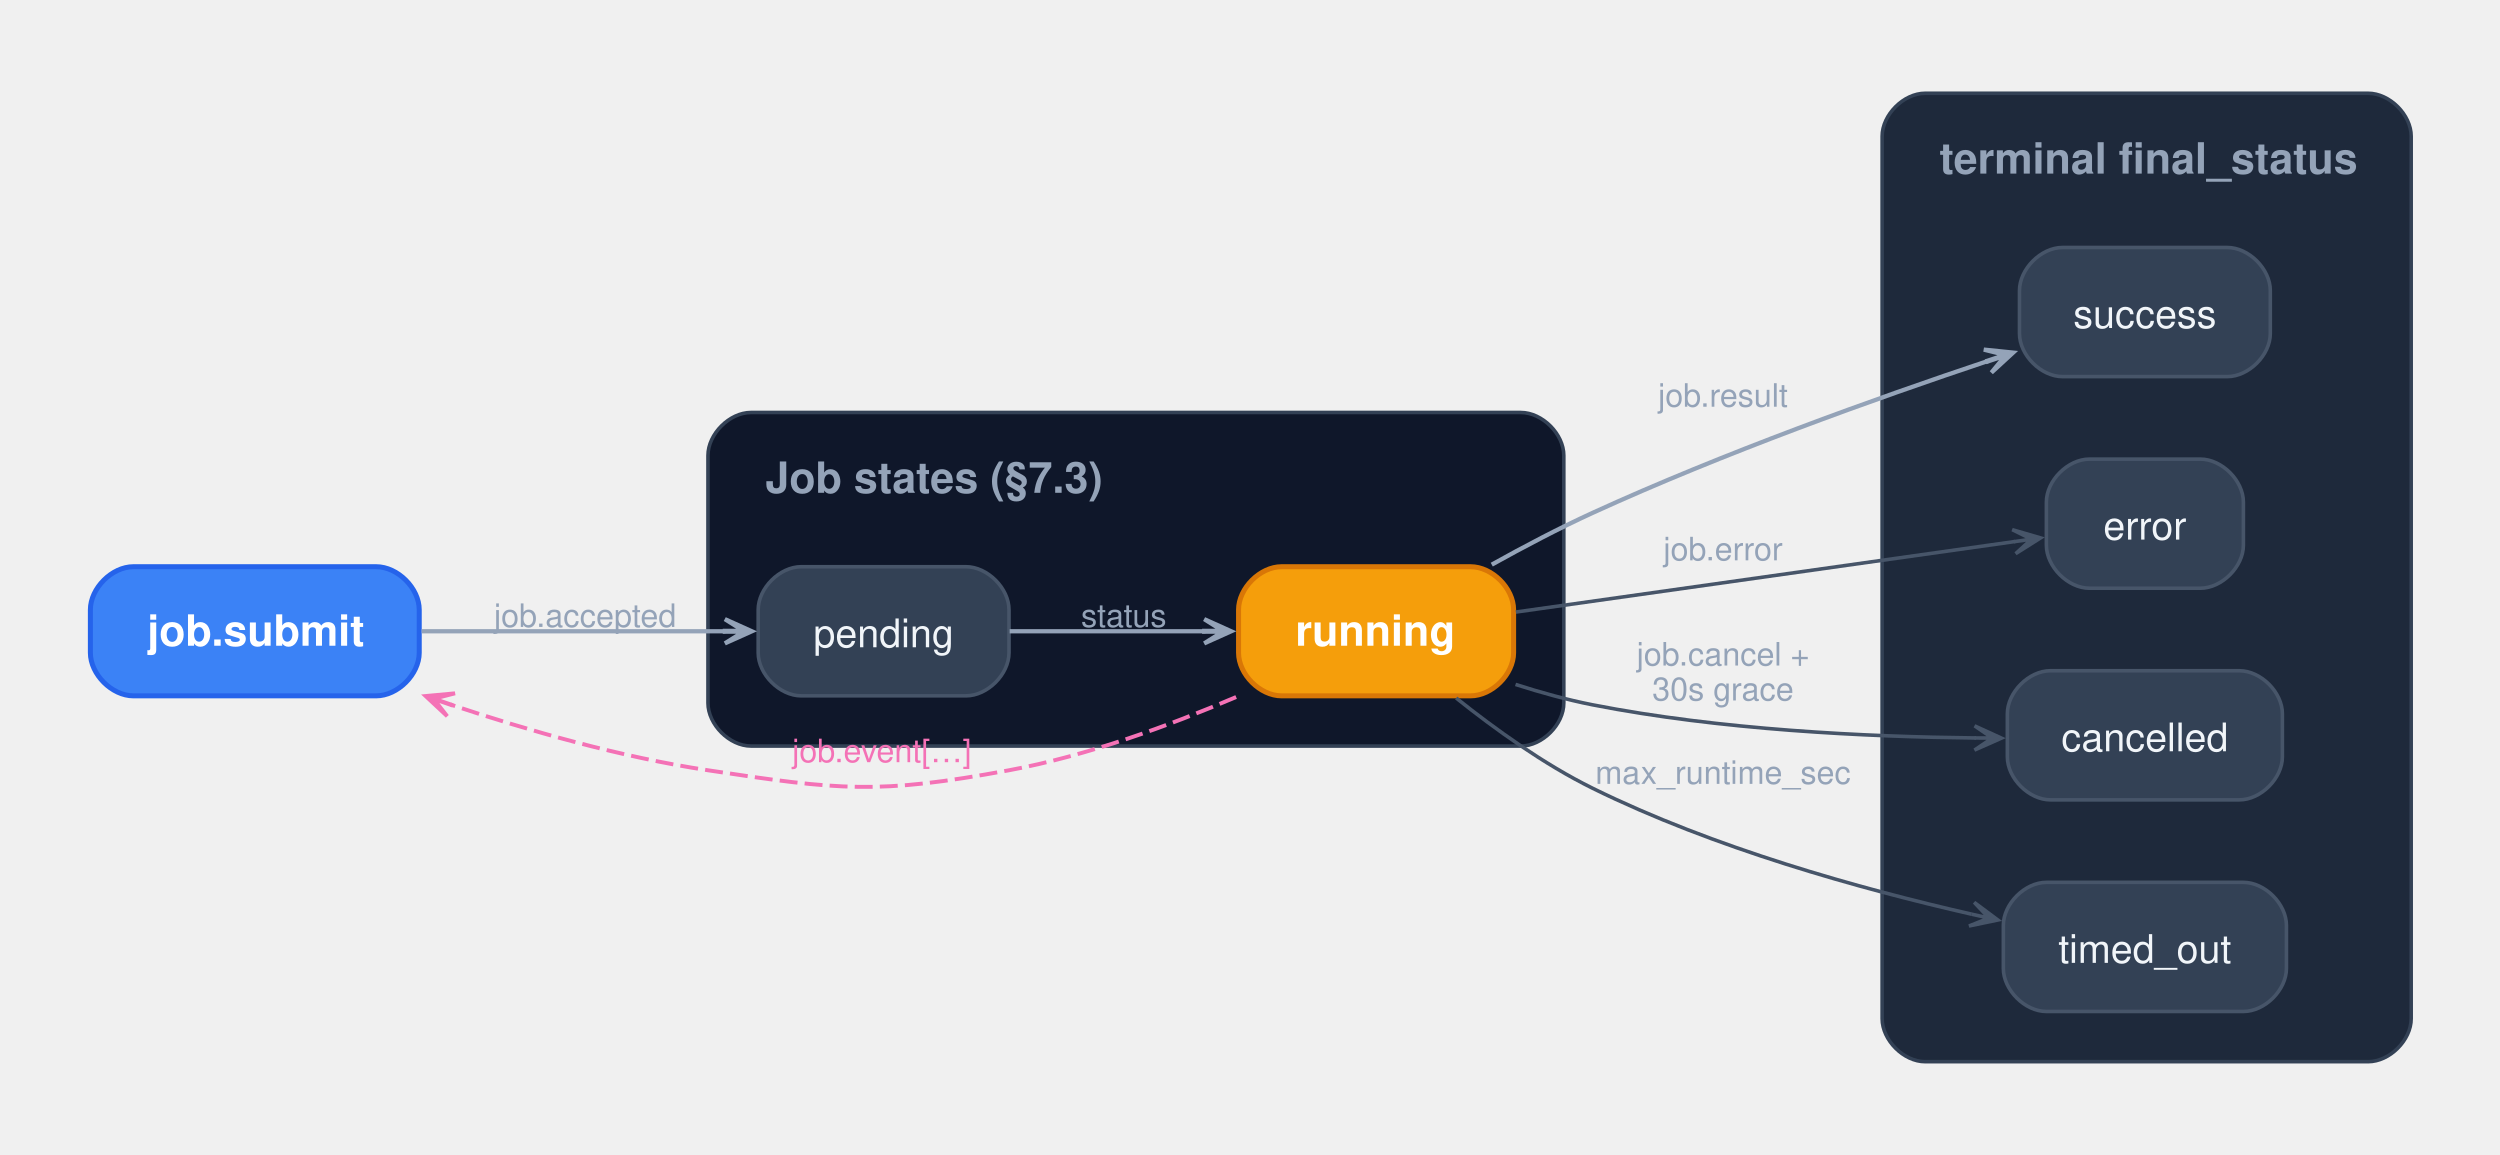
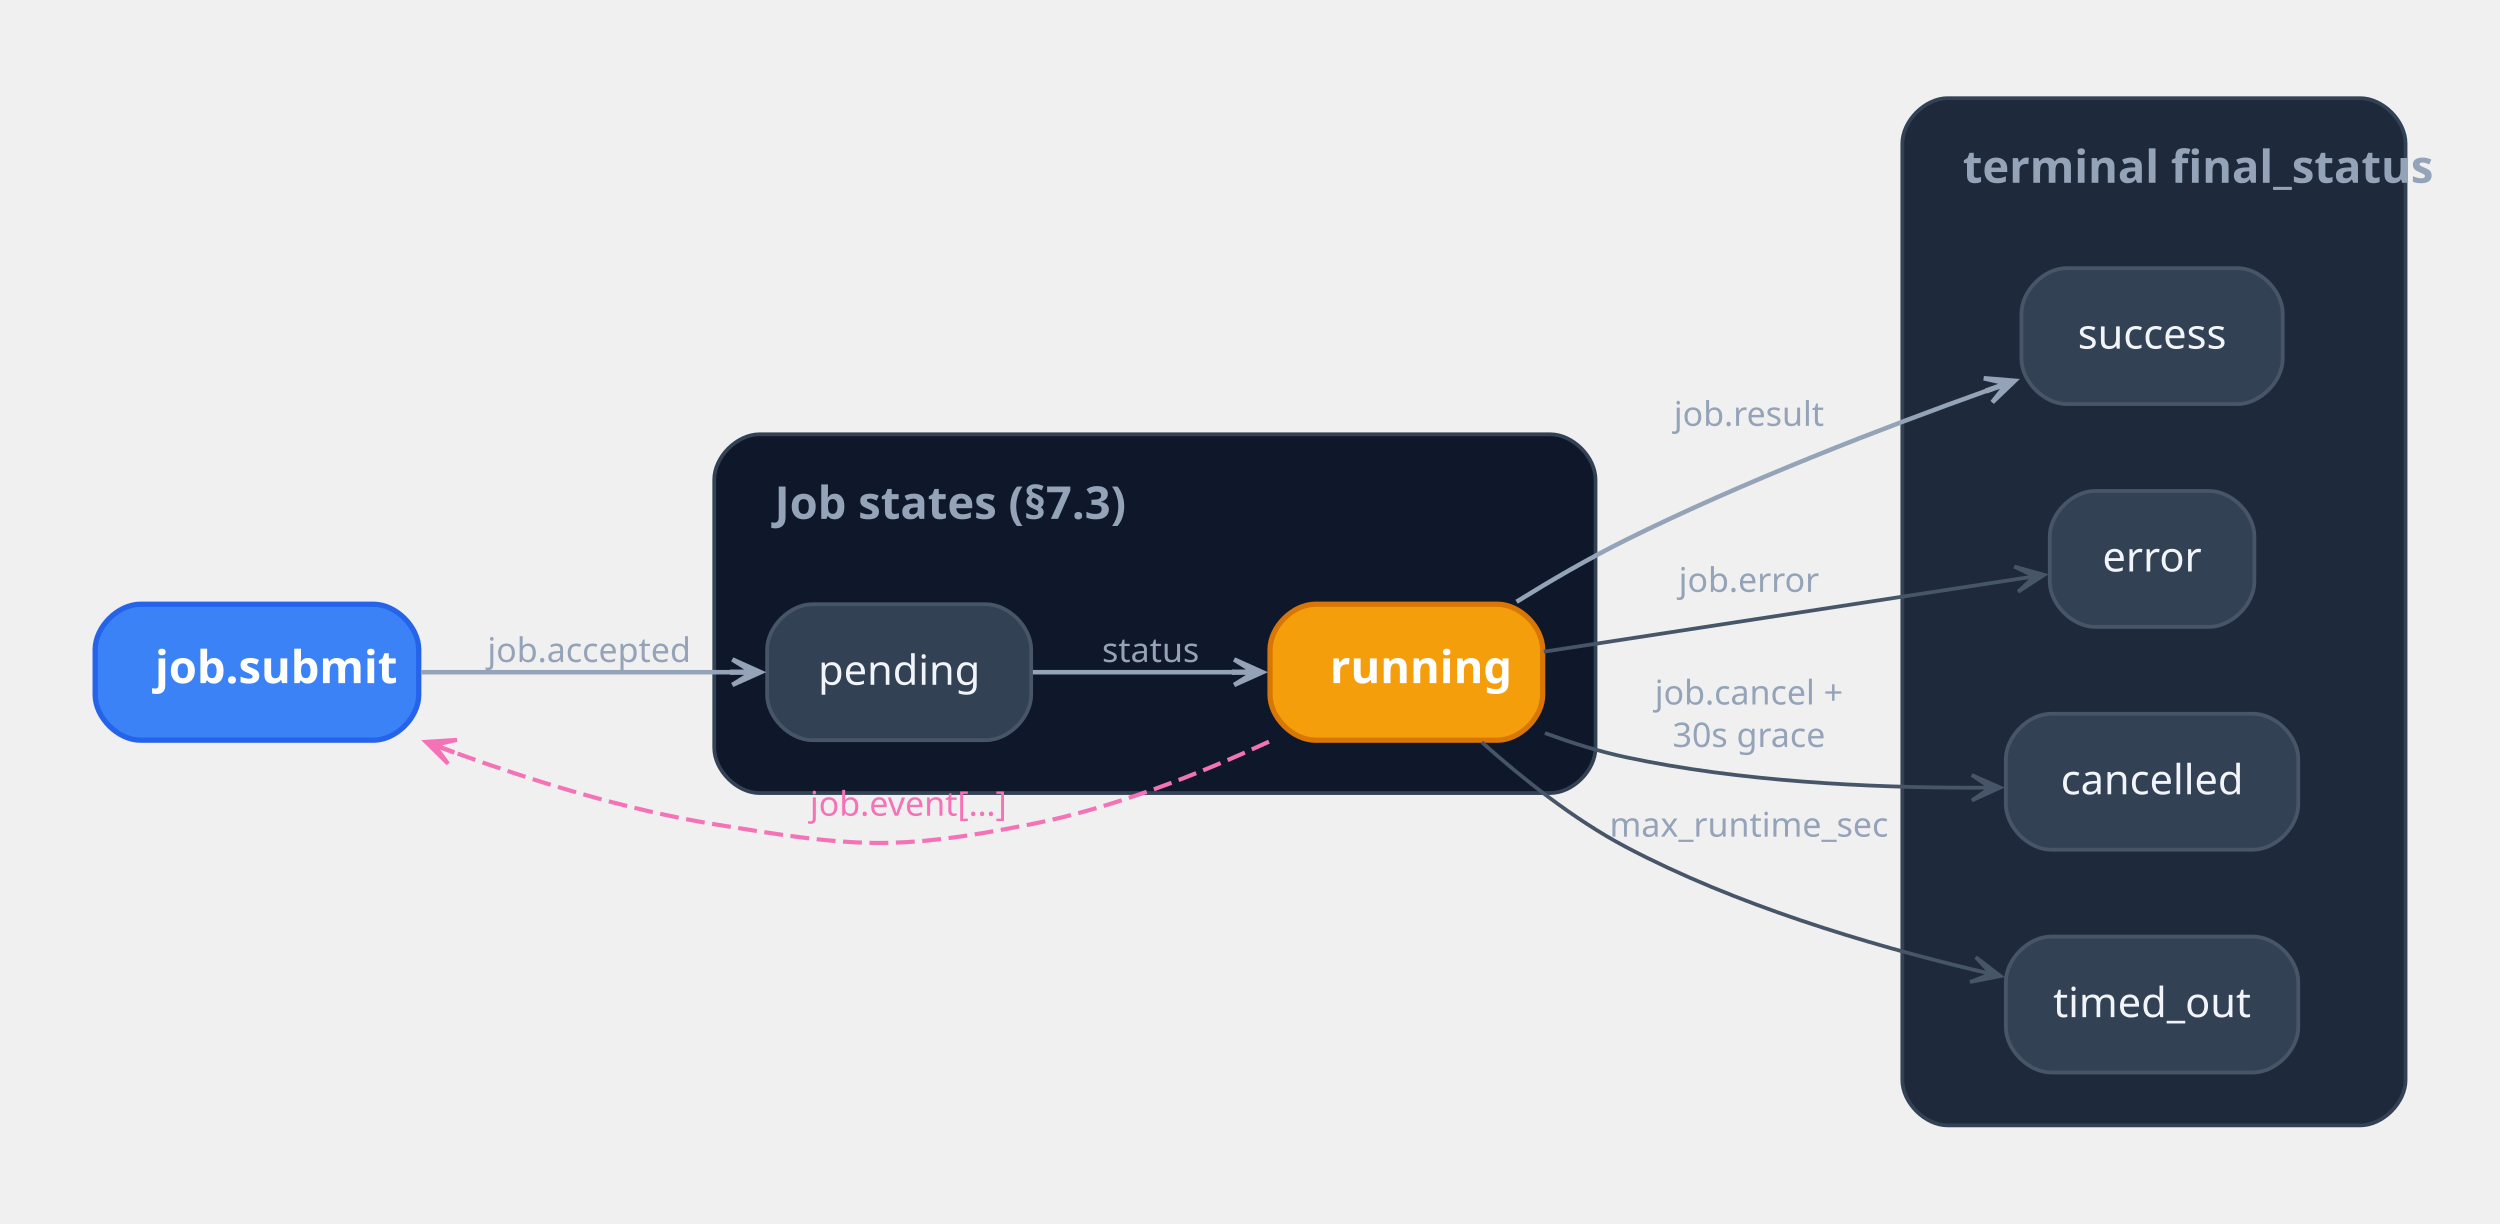
- <svg xmlns="http://www.w3.org/2000/svg" width="697pt" height="322pt" viewBox="0.00 0.00 697.00 322.00">
-   <g id="graph0" class="graph" transform="scale(1 1) rotate(0) translate(25.2 304)">
+ <svg xmlns="http://www.w3.org/2000/svg" width="662pt" height="324pt" viewBox="0.00 0.00 662.00 324.00">
+   <g id="graph0" class="graph" transform="scale(1 1) rotate(0) translate(25.2 306)">
    <g id="clust1" class="cluster">
-       <path fill="#0f172a" stroke="#334155" d="M184.18,-96C184.18,-96 398.79,-96 398.79,-96 404.79,-96 410.79,-102 410.79,-108 410.79,-108 410.79,-177 410.79,-177 410.79,-183 404.79,-189 398.79,-189 398.79,-189 184.18,-189 184.18,-189 178.18,-189 172.18,-183 172.18,-177 172.18,-177 172.18,-108 172.18,-108 172.18,-102 178.18,-96 184.18,-96" />
-       <text xml:space="preserve" text-anchor="start" x="188.18" y="-166.6" font-family="Helvetica,sans-Serif" font-weight="bold" font-size="12.00" fill="#94a3b8">Job states (§7.3)</text>
+       <path fill="#0f172a" stroke="#334155" d="M175.93,-96C175.93,-96 385.29,-96 385.29,-96 391.29,-96 397.29,-102 397.29,-108 397.29,-108 397.29,-179 397.29,-179 397.29,-185 391.29,-191 385.29,-191 385.29,-191 175.93,-191 175.93,-191 169.93,-191 163.93,-185 163.93,-179 163.93,-179 163.93,-108 163.93,-108 163.93,-102 169.93,-96 175.93,-96" />
+       <text xml:space="preserve" text-anchor="start" x="179.93" y="-168.6" font-family="TT Commons Pro Trial" font-weight="bold" font-size="12.00" fill="#94a3b8">Job states (§7.3)</text>
    </g>
    <g id="clust2" class="cluster">
-       <path fill="#1e293b" stroke="#334155" d="M511.54,-8C511.54,-8 635.04,-8 635.04,-8 641.04,-8 647.04,-14 647.04,-20 647.04,-20 647.04,-266 647.04,-266 647.04,-272 641.04,-278 635.04,-278 635.04,-278 511.54,-278 511.54,-278 505.54,-278 499.54,-272 499.54,-266 499.54,-266 499.54,-20 499.54,-20 499.54,-14 505.54,-8 511.54,-8" />
-       <text xml:space="preserve" text-anchor="start" x="515.54" y="-255.6" font-family="Helvetica,sans-Serif" font-weight="bold" font-size="12.00" fill="#94a3b8">terminal final_status</text>
+       <path fill="#1e293b" stroke="#334155" d="M490.54,-8C490.54,-8 599.79,-8 599.79,-8 605.79,-8 611.79,-14 611.79,-20 611.79,-20 611.79,-268 611.79,-268 611.79,-274 605.79,-280 599.79,-280 599.79,-280 490.54,-280 490.54,-280 484.54,-280 478.54,-274 478.54,-268 478.54,-268 478.54,-20 478.54,-20 478.54,-14 484.54,-8 490.54,-8" />
+       <text xml:space="preserve" text-anchor="start" x="494.54" y="-257.6" font-family="TT Commons Pro Trial" font-weight="bold" font-size="12.00" fill="#94a3b8">terminal final_status</text>
    </g>
    <g id="node1" class="node">
-       <path fill="#3b82f6" stroke="#2563eb" stroke-width="1.4" d="M79.68,-146C79.68,-146 12,-146 12,-146 6,-146 0,-140 0,-134 0,-134 0,-122 0,-122 0,-116 6,-110 12,-110 12,-110 79.68,-110 79.68,-110 85.68,-110 91.68,-116 91.68,-122 91.68,-122 91.68,-134 91.68,-134 91.68,-140 85.68,-146 79.68,-146" />
-       <text xml:space="preserve" text-anchor="start" x="15.84" y="-123.97" font-family="Helvetica,sans-Serif" font-weight="bold" font-size="12.00" fill="white">job.submit</text>
+       <path fill="#3b82f6" stroke="#2563eb" stroke-width="1.4" d="M73.68,-146C73.68,-146 12,-146 12,-146 6,-146 0,-140 0,-134 0,-134 0,-122 0,-122 0,-116 6,-110 12,-110 12,-110 73.68,-110 73.68,-110 79.68,-110 85.68,-116 85.68,-122 85.68,-122 85.68,-134 85.68,-134 85.68,-140 79.68,-146 73.68,-146" />
+       <text xml:space="preserve" text-anchor="start" x="15.84" y="-125.1" font-family="TT Commons Pro Trial" font-weight="bold" font-size="12.00" fill="white">job.submit</text>
    </g>
    <g id="node2" class="node">
-       <path fill="#334155" stroke="#475569" d="M244.11,-146C244.11,-146 198.18,-146 198.18,-146 192.18,-146 186.18,-140 186.18,-134 186.18,-134 186.18,-122 186.18,-122 186.18,-116 192.18,-110 198.18,-110 198.18,-110 244.11,-110 244.11,-110 250.11,-110 256.11,-116 256.11,-122 256.11,-122 256.11,-134 256.11,-134 256.11,-140 250.11,-146 244.11,-146" />
-       <text xml:space="preserve" text-anchor="middle" x="221.15" y="-123.55" font-family="Helvetica,sans-Serif" font-size="11.00" fill="#f1f5f9">pending</text>
+       <path fill="#334155" stroke="#475569" d="M235.86,-146C235.86,-146 189.93,-146 189.93,-146 183.93,-146 177.93,-140 177.93,-134 177.93,-134 177.93,-122 177.93,-122 177.93,-116 183.93,-110 189.93,-110 189.93,-110 235.86,-110 235.86,-110 241.86,-110 247.86,-116 247.86,-122 247.86,-122 247.86,-134 247.86,-134 247.86,-140 241.86,-146 235.86,-146" />
+       <text xml:space="preserve" text-anchor="middle" x="212.9" y="-124.67" font-family="TT Commons Pro Trial" font-size="11.00" fill="#f1f5f9">pending</text>
    </g>
    <g id="edge1" class="edge">
-       <path fill="none" stroke="#94a3b8" stroke-width="1.2" d="M92.37,-128C118.57,-128 151.29,-128 177.06,-128" />
-       <polygon fill="#94a3b8" stroke="#94a3b8" stroke-width="1.2" points="184.4,-128 176.9,-131.38 182.12,-128.1 176.9,-128.1 176.9,-128 176.9,-127.9 182.12,-127.9 176.9,-124.63 184.4,-128" />
-       <text xml:space="preserve" text-anchor="middle" x="137.93" y="-129.2" font-family="Helvetica,sans-Serif" font-size="9.00" fill="#94a3b8">job.accepted</text>
+       <path fill="none" stroke="#94a3b8" stroke-width="1.2" d="M86.25,-128C111.56,-128 143.61,-128 169.01,-128" />
+       <polygon fill="#94a3b8" stroke="#94a3b8" stroke-width="1.2" points="176.23,-128 168.73,-131.38 173.94,-128.1 168.73,-128.1 168.73,-128 168.73,-127.9 173.94,-127.9 168.73,-124.63 176.23,-128" />
+       <text xml:space="preserve" text-anchor="middle" x="130.81" y="-130.7" font-family="TT Commons Pro Trial" font-size="9.00" fill="#94a3b8">job.accepted</text>
    </g>
    <g id="node3" class="node">
-       <path fill="#f59e0b" stroke="#d97706" stroke-width="1.4" d="M384.79,-146C384.79,-146 332.11,-146 332.11,-146 326.11,-146 320.11,-140 320.11,-134 320.11,-134 320.11,-122 320.11,-122 320.11,-116 326.11,-110 332.11,-110 332.11,-110 384.79,-110 384.79,-110 390.79,-110 396.79,-116 396.79,-122 396.79,-122 396.79,-134 396.79,-134 396.79,-140 390.79,-146 384.79,-146" />
-       <text xml:space="preserve" text-anchor="start" x="335.95" y="-123.97" font-family="Helvetica,sans-Serif" font-weight="bold" font-size="12.00" fill="white">running</text>
+       <path fill="#f59e0b" stroke="#d97706" stroke-width="1.4" d="M371.29,-146C371.29,-146 323.11,-146 323.11,-146 317.11,-146 311.11,-140 311.11,-134 311.11,-134 311.11,-122 311.11,-122 311.11,-116 317.11,-110 323.11,-110 323.11,-110 371.29,-110 371.29,-110 377.29,-110 383.29,-116 383.29,-122 383.29,-122 383.29,-134 383.29,-134 383.29,-140 377.29,-146 371.29,-146" />
+       <text xml:space="preserve" text-anchor="start" x="326.95" y="-125.1" font-family="TT Commons Pro Trial" font-weight="bold" font-size="12.00" fill="white">running</text>
    </g>
    <g id="edge2" class="edge">
-       <path fill="none" stroke="#94a3b8" stroke-width="1.2" d="M256.29,-128C272.84,-128 292.97,-128 310.9,-128" />
-       <polygon fill="#94a3b8" stroke="#94a3b8" stroke-width="1.2" points="318.04,-128 310.54,-131.38 315.75,-128.1 310.54,-128.1 310.54,-128 310.54,-127.9 315.75,-127.9 310.54,-124.63 318.04,-128" />
-       <text xml:space="preserve" text-anchor="middle" x="288.11" y="-129.2" font-family="Helvetica,sans-Serif" font-size="9.00" fill="#94a3b8">status</text>
+       <path fill="none" stroke="#94a3b8" stroke-width="1.2" d="M248.31,-128C264.61,-128 284.28,-128 301.7,-128" />
+       <polygon fill="#94a3b8" stroke="#94a3b8" stroke-width="1.2" points="309.11,-128 301.61,-131.38 306.82,-128.1 301.61,-128.1 301.61,-128 301.61,-127.9 306.82,-127.9 301.61,-124.63 309.11,-128" />
+       <text xml:space="preserve" text-anchor="middle" x="279.49" y="-130.7" font-family="TT Commons Pro Trial" font-size="9.00" fill="#94a3b8">status</text>
    </g>
    <g id="edge7" class="edge">
-       <path fill="none" stroke="#f472b6" stroke-width="1.1" stroke-dasharray="5,2" d="M319.43,-109.67C300.81,-101.69 277.78,-93.25 256.11,-89.25 219.43,-82.48 209.06,-83.68 172.18,-89.25 148.12,-92.88 122.3,-100.24 100.4,-107.57" />
-       <polygon fill="#f472b6" stroke="#f472b6" stroke-width="1.1" points="93.47,-109.94 99.48,-104.32 95.74,-109.11 100.55,-107.46 100.57,-107.51 100.58,-107.56 95.77,-109.2 101.66,-110.7 93.47,-109.94" />
-       <text xml:space="preserve" text-anchor="start" x="195.65" y="-91.5" font-family="Helvetica,sans-Serif" font-size="9.00" fill="#f472b6">job.event[…]</text>
+       <path fill="none" stroke="#f472b6" stroke-width="1.1" stroke-dasharray="5,2" d="M310.82,-109.61C292.55,-101.13 269.58,-92.02 247.86,-87.75 211.26,-80.55 200.75,-81.74 163.93,-87.75 140.56,-91.56 115.59,-99.29 94.52,-106.97" />
+       <polygon fill="#f472b6" stroke="#f472b6" stroke-width="1.1" points="87.6,-109.54 93.45,-103.76 89.84,-108.66 94.61,-106.88 94.63,-106.93 94.64,-106.97 89.87,-108.75 95.8,-110.09 87.6,-109.54" />
+       <text xml:space="preserve" text-anchor="start" x="189.27" y="-90" font-family="TT Commons Pro Trial" font-size="9.00" fill="#f472b6">job.event[…]</text>
    </g>
    <g id="node4" class="node">
-       <path fill="#334155" stroke="#475569" d="M595.76,-235C595.76,-235 549.83,-235 549.83,-235 543.83,-235 537.83,-229 537.83,-223 537.83,-223 537.83,-211 537.83,-211 537.83,-205 543.83,-199 549.83,-199 549.83,-199 595.76,-199 595.76,-199 601.76,-199 607.76,-205 607.76,-211 607.76,-211 607.76,-223 607.76,-223 607.76,-229 601.76,-235 595.76,-235" />
-       <text xml:space="preserve" text-anchor="middle" x="572.79" y="-212.55" font-family="Helvetica,sans-Serif" font-size="11.00" fill="#f1f5f9">success</text>
+       <path fill="#334155" stroke="#475569" d="M567.26,-235C567.26,-235 522.08,-235 522.08,-235 516.08,-235 510.08,-229 510.08,-223 510.08,-223 510.08,-211 510.08,-211 510.08,-205 516.08,-199 522.08,-199 522.08,-199 567.26,-199 567.26,-199 573.26,-199 579.26,-205 579.26,-211 579.26,-211 579.26,-223 579.26,-223 579.26,-229 573.26,-235 567.26,-235" />
+       <text xml:space="preserve" text-anchor="middle" x="544.67" y="-213.68" font-family="TT Commons Pro Trial" font-size="11.00" fill="#f1f5f9">success</text>
    </g>
    <g id="edge3" class="edge">
-       <path fill="none" stroke="#94a3b8" stroke-width="1.2" d="M390.7,-146.58C399.62,-151.55 409.46,-156.73 418.79,-161 455.11,-177.62 497.92,-192.95 529.01,-203.35" />
-       <polygon fill="#94a3b8" stroke="#94a3b8" stroke-width="1.2" points="536.06,-205.69 527.88,-206.53 533.86,-205.06 528.91,-203.42 528.94,-203.33 528.97,-203.23 533.92,-204.87 530,-200.12 536.06,-205.69" />
-       <text xml:space="preserve" text-anchor="middle" x="455.17" y="-190.61" font-family="Helvetica,sans-Serif" font-size="9.00" fill="#94a3b8">job.result</text>
+       <path fill="none" stroke="#94a3b8" stroke-width="1.2" d="M376.38,-146.65C385.42,-152.26 395.61,-158.19 405.29,-163 436.58,-178.54 473.51,-192.76 501.34,-202.7" />
+       <polygon fill="#94a3b8" stroke="#94a3b8" stroke-width="1.2" points="508.29,-205.16 500.1,-205.84 506.1,-204.49 501.19,-202.75 501.22,-202.66 501.26,-202.56 506.17,-204.3 502.35,-199.47 508.29,-205.16" />
+       <text xml:space="preserve" text-anchor="middle" x="437.92" y="-193.23" font-family="TT Commons Pro Trial" font-size="9.00" fill="#94a3b8">job.result</text>
    </g>
    <g id="node5" class="node">
-       <path fill="#334155" stroke="#475569" d="M588.26,-176C588.26,-176 557.33,-176 557.33,-176 551.33,-176 545.33,-170 545.33,-164 545.33,-164 545.33,-152 545.33,-152 545.33,-146 551.33,-140 557.33,-140 557.33,-140 588.26,-140 588.26,-140 594.26,-140 600.26,-146 600.26,-152 600.26,-152 600.26,-164 600.26,-164 600.26,-170 594.26,-176 588.26,-176" />
-       <text xml:space="preserve" text-anchor="middle" x="572.79" y="-153.55" font-family="Helvetica,sans-Serif" font-size="11.00" fill="#f1f5f9">error</text>
+       <path fill="#334155" stroke="#475569" d="M559.76,-176C559.76,-176 529.58,-176 529.58,-176 523.58,-176 517.58,-170 517.58,-164 517.58,-164 517.58,-152 517.58,-152 517.58,-146 523.58,-140 529.58,-140 529.58,-140 559.76,-140 559.76,-140 565.76,-140 571.76,-146 571.76,-152 571.76,-152 571.76,-164 571.76,-164 571.76,-170 565.76,-176 559.76,-176" />
+       <text xml:space="preserve" text-anchor="middle" x="544.67" y="-154.68" font-family="TT Commons Pro Trial" font-size="11.00" fill="#f1f5f9">error</text>
    </g>
    <g id="edge4" class="edge">
-       <path fill="none" stroke="#475569" d="M397.41,-133.36C436.89,-138.94 498.2,-147.6 536.61,-153.03" />
-       <polygon fill="#475569" stroke="#475569" points="543.71,-154.03 535.81,-156.33 541.2,-153.68 536.28,-152.98 536.28,-152.98 536.28,-152.98 541.2,-153.68 536.76,-149.64 543.71,-154.03" />
-       <text xml:space="preserve" text-anchor="middle" x="455.17" y="-147.77" font-family="Helvetica,sans-Serif" font-size="9.00" fill="#94a3b8">job.error</text>
+       <path fill="none" stroke="#475569" d="M383.6,-133.43C419.09,-138.88 473.42,-147.22 508.75,-152.64" />
+       <polygon fill="#475569" stroke="#475569" points="516.09,-153.77 508.17,-155.97 513.59,-153.38 508.68,-152.63 508.68,-152.63 508.68,-152.63 513.59,-153.38 509.19,-149.29 516.09,-153.77" />
+       <text xml:space="preserve" text-anchor="middle" x="437.92" y="-149.27" font-family="TT Commons Pro Trial" font-size="9.00" fill="#94a3b8">job.error</text>
    </g>
    <g id="node6" class="node">
-       <path fill="#334155" stroke="#475569" d="M599.13,-117C599.13,-117 546.45,-117 546.45,-117 540.45,-117 534.45,-111 534.45,-105 534.45,-105 534.45,-93 534.45,-93 534.45,-87 540.45,-81 546.45,-81 546.45,-81 599.13,-81 599.13,-81 605.13,-81 611.13,-87 611.13,-93 611.13,-93 611.13,-105 611.13,-105 611.13,-111 605.13,-117 599.13,-117" />
-       <text xml:space="preserve" text-anchor="middle" x="572.79" y="-94.55" font-family="Helvetica,sans-Serif" font-size="11.00" fill="#f1f5f9">cancelled</text>
+       <path fill="#334155" stroke="#475569" d="M571.38,-117C571.38,-117 517.95,-117 517.95,-117 511.95,-117 505.95,-111 505.95,-105 505.95,-105 505.95,-93 505.95,-93 505.95,-87 511.95,-81 517.95,-81 517.95,-81 571.38,-81 571.38,-81 577.38,-81 583.38,-87 583.38,-93 583.38,-93 583.38,-105 583.38,-105 583.38,-111 577.38,-117 571.38,-117" />
+       <text xml:space="preserve" text-anchor="middle" x="544.67" y="-95.67" font-family="TT Commons Pro Trial" font-size="11.00" fill="#f1f5f9">cancelled</text>
    </g>
    <g id="edge5" class="edge">
-       <path fill="none" stroke="#475569" d="M397.33,-113.18C404.37,-110.92 411.73,-108.89 418.79,-107.5 454.22,-100.54 495.1,-98.57 525.68,-98.25" />
-       <polygon fill="#475569" stroke="#475569" points="532.8,-98.21 525.32,-101.63 530.27,-98.23 525.3,-98.26 525.3,-98.26 525.3,-98.26 530.27,-98.23 525.28,-94.88 532.8,-98.21" />
-       <text xml:space="preserve" text-anchor="middle" x="455.17" y="-118.45" font-family="Helvetica,sans-Serif" font-size="9.00" fill="#94a3b8">job.cancel +</text>
-       <text xml:space="preserve" text-anchor="middle" x="455.17" y="-108.7" font-family="Helvetica,sans-Serif" font-size="9.00" fill="#94a3b8">30s grace</text>
+       <path fill="none" stroke="#475569" d="M383.89,-111.88C390.86,-109.32 398.21,-107.02 405.29,-105.5 435.42,-99.04 470.06,-97.42 497.14,-97.41" />
+       <polygon fill="#475569" stroke="#475569" points="504.43,-97.45 496.91,-100.78 501.9,-97.44 496.93,-97.41 496.93,-97.41 496.93,-97.41 501.9,-97.44 496.95,-94.03 504.43,-97.45" />
+       <text xml:space="preserve" text-anchor="middle" x="437.92" y="-119.45" font-family="TT Commons Pro Trial" font-size="9.00" fill="#94a3b8">job.cancel +</text>
+       <text xml:space="preserve" text-anchor="middle" x="437.92" y="-108.2" font-family="TT Commons Pro Trial" font-size="9.00" fill="#94a3b8">30s grace</text>
    </g>
    <g id="node7" class="node">
-       <path fill="#334155" stroke="#475569" d="M600.26,-58C600.26,-58 545.33,-58 545.33,-58 539.33,-58 533.33,-52 533.33,-46 533.33,-46 533.33,-34 533.33,-34 533.33,-28 539.33,-22 545.33,-22 545.33,-22 600.26,-22 600.26,-22 606.26,-22 612.26,-28 612.26,-34 612.26,-34 612.26,-46 612.26,-46 612.26,-52 606.26,-58 600.26,-58" />
-       <text xml:space="preserve" text-anchor="middle" x="572.79" y="-35.55" font-family="Helvetica,sans-Serif" font-size="11.00" fill="#f1f5f9">timed_out</text>
+       <path fill="#334155" stroke="#475569" d="M571.38,-58C571.38,-58 517.95,-58 517.95,-58 511.95,-58 505.95,-52 505.95,-46 505.95,-46 505.95,-34 505.95,-34 505.95,-28 511.95,-22 517.95,-22 517.95,-22 571.38,-22 571.38,-22 577.38,-22 583.38,-28 583.38,-34 583.38,-34 583.38,-46 583.38,-46 583.38,-52 577.38,-58 571.38,-58" />
+       <text xml:space="preserve" text-anchor="middle" x="544.67" y="-36.67" font-family="TT Commons Pro Trial" font-size="11.00" fill="#f1f5f9">timed_out</text>
    </g>
    <g id="edge6" class="edge">
-       <path fill="none" stroke="#475569" d="M380.78,-109.39C391.58,-100.75 405.25,-90.93 418.79,-84.25 452.45,-67.64 493.43,-56.2 524.5,-49.12" />
-       <polygon fill="#475569" stroke="#475569" points="531.8,-47.51 525.21,-52.42 529.33,-48.05 524.48,-49.13 524.48,-49.13 524.48,-49.13 529.33,-48.05 523.75,-45.83 531.8,-47.51" />
-       <text xml:space="preserve" text-anchor="middle" x="455.17" y="-85.45" font-family="Helvetica,sans-Serif" font-size="9.00" fill="#94a3b8">max_runtime_sec</text>
+       <path fill="none" stroke="#475569" d="M367.19,-109.47C377.7,-100.06 391.42,-89.09 405.29,-81.75 434.23,-66.43 469.62,-55.88 497.37,-49.22" />
+       <polygon fill="#475569" stroke="#475569" points="504.53,-47.55 497.99,-52.54 502.07,-48.12 497.23,-49.25 497.23,-49.25 497.23,-49.25 502.07,-48.12 496.46,-45.96 504.53,-47.55" />
+       <text xml:space="preserve" text-anchor="middle" x="437.92" y="-84.45" font-family="TT Commons Pro Trial" font-size="9.00" fill="#94a3b8">max_runtime_sec</text>
    </g>
  </g>
</svg>
